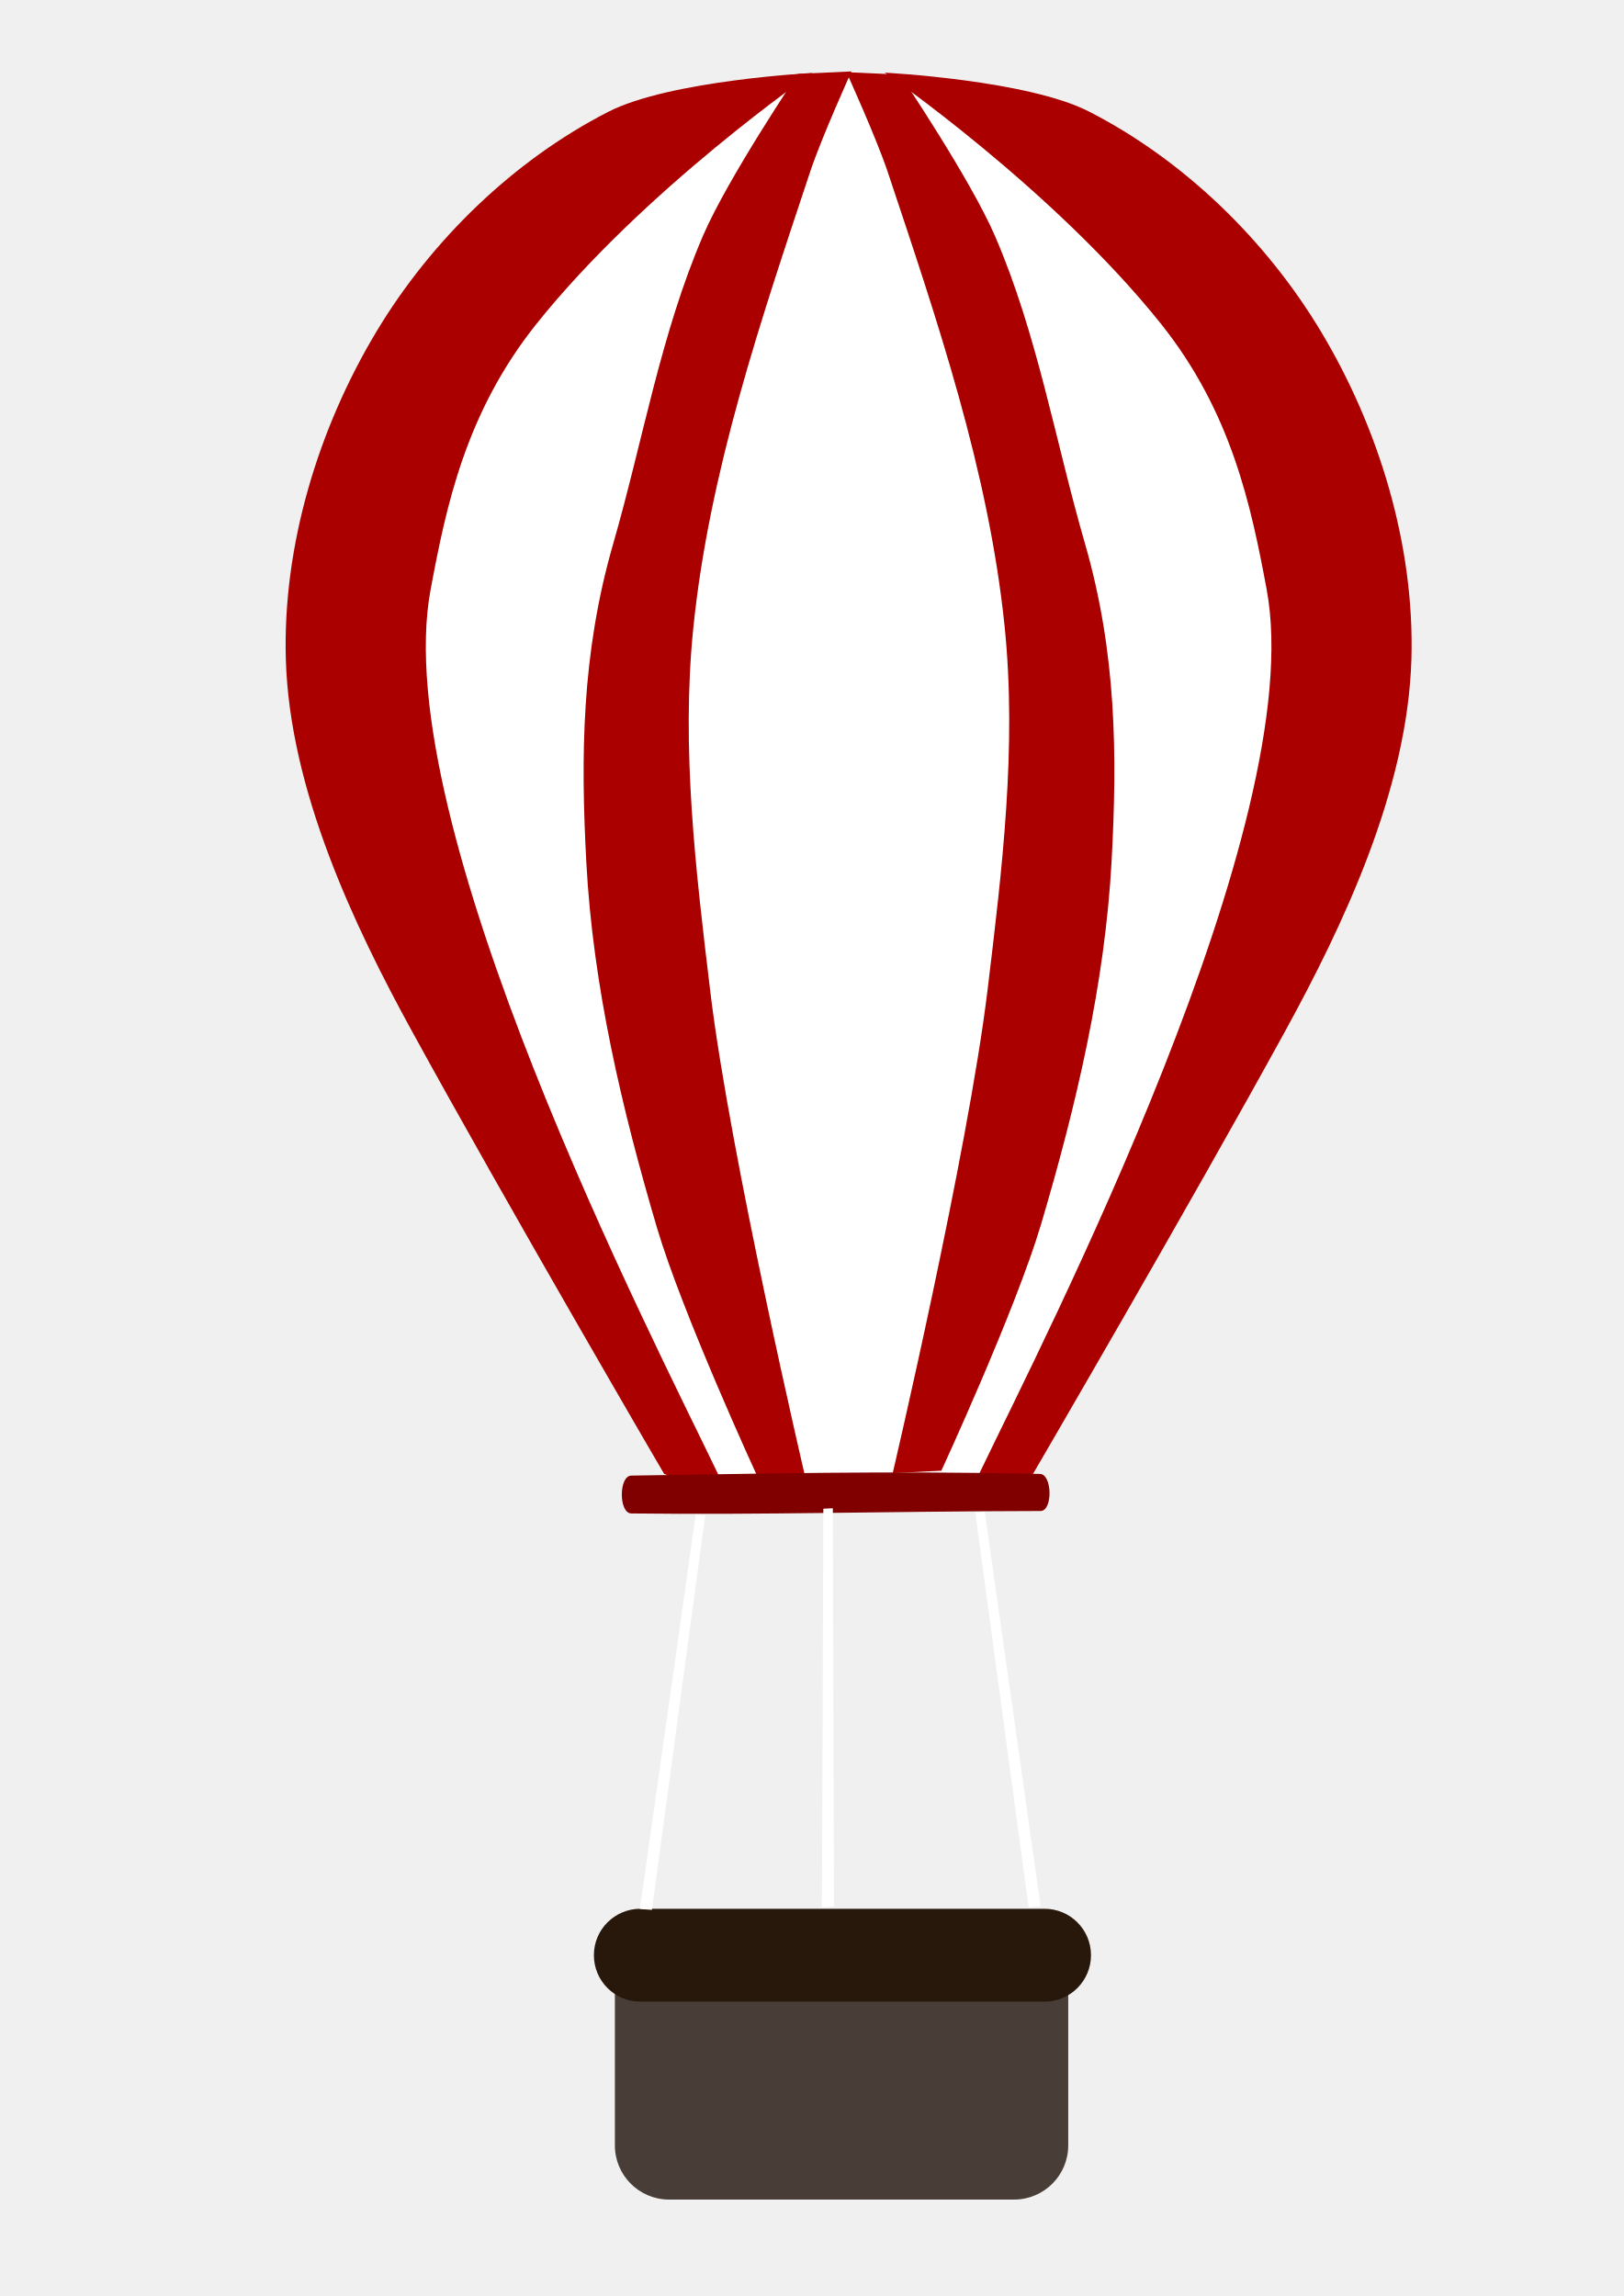
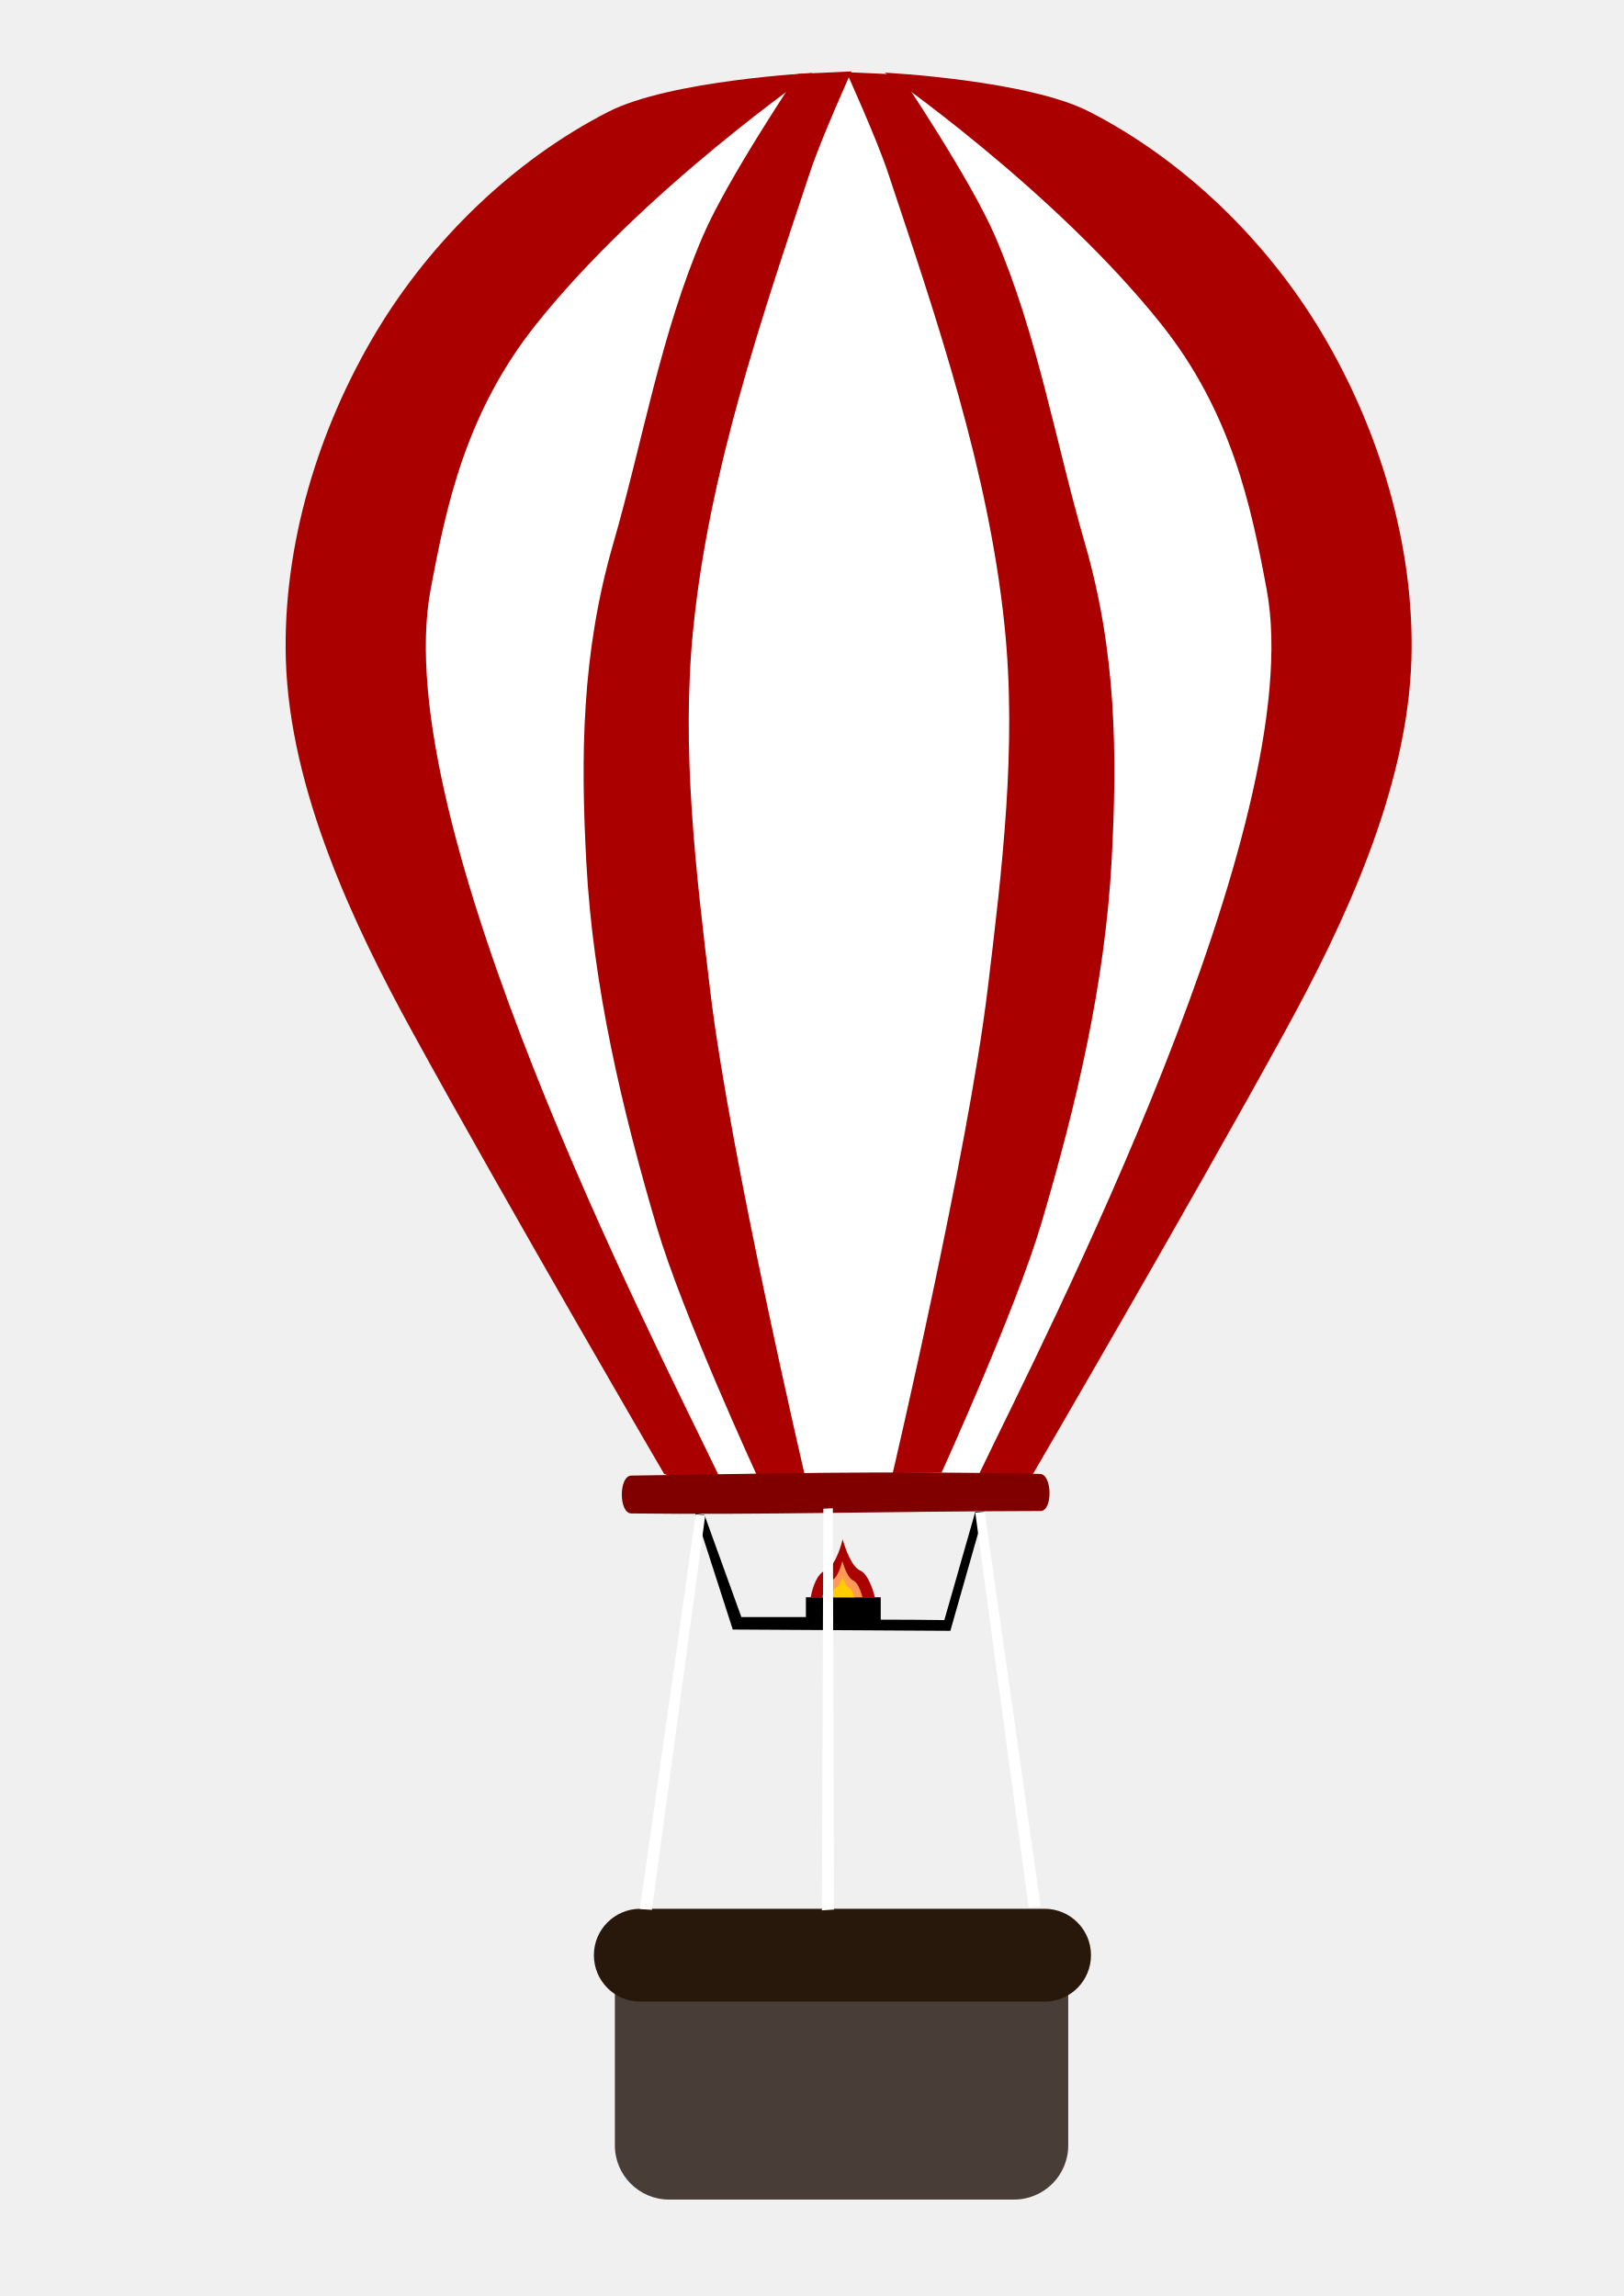
<svg xmlns="http://www.w3.org/2000/svg" width="210mm" height="297mm" viewBox="0 0 210 297" version="1.1" id="svg5">
  <defs id="defs2" />
  <g id="layer1">
    <g id="g380" style="fill:#ffffff">
      <circle style="fill:#ffffff;stroke-width:0.265" id="path111" cx="109.547" cy="81.456" r="71.857" />
      <path style="fill:#ffffff;stroke-width:0.265" d="M 38.069,86.835 C 46.957,132.394 65.669,151.006 85.891,190.974 h 44.676 c 19.01,-40.944 45.316,-62.366 50.339,-102.252 z" id="path324" />
      <path style="fill:#aa0000;stroke-width:0.265" d="m 105.083,9.439 c 0,0 -21.795,15.048 -35.708,32.469 -9.149,11.456 -11.675,23.581 -13.687,34.387 -5.631,30.24 28.957,97.195 37.071,114.157 1.597,3.339 -6.868,0.207 -6.868,0.207 0,0 -20.347,-34.89 -32.589,-57.23 C 45.824,119.783 37.451,102.209 36.968,85.262 36.55,70.608 41.147,55.442 48.696,42.876 55.783,31.081 66.408,20.748 78.655,14.472 86.636,10.383 105.083,9.439 105.083,9.439 Z" id="path825" />
      <path style="fill:#aa0000;stroke-width:0.265" d="m 114.429,9.401 c 0,0 21.795,15.048 35.708,32.469 9.149,11.456 11.675,23.581 13.687,34.387 5.631,30.24 -28.957,97.195 -37.071,114.157 -1.597,3.339 6.868,0.207 6.868,0.207 0,0 20.347,-34.89 32.589,-57.23 7.478,-13.647 15.851,-31.22 16.334,-48.167 C 182.962,70.571 178.365,55.405 170.816,42.839 163.729,31.043 153.104,20.71 140.857,14.435 132.876,10.346 114.429,9.401 114.429,9.401 Z" id="path825-7" />
      <path style="fill:#aa0000;stroke-width:0.266" d="m 97.856,190.771 6.292,0.317 c 0,0 -9.722,-41.572 -12.27,-62.729 -1.884,-15.638 -3.808,-31.536 -2.202,-47.205 2.067,-20.179 8.711,-39.689 15.102,-58.927 1.477,-4.445 5.349,-12.989 5.349,-12.989 l -6.922,0.317 c 0,0 -9.068,13.484 -12.27,20.91 -5.485,12.72 -7.799,26.601 -11.641,39.918 -4.09,14.176 -4.198,27.428 -3.461,41.185 0.858,16.007 4.588,31.839 9.124,47.205 3.257,11.034 12.899,31.998 12.899,31.998 z" id="path966" />
-       <path style="fill:#aa0000;stroke-width:0.265" d="m 121.748,190.243 -6.292,0.316 c 0,0 9.722,-41.429 12.27,-62.512 1.884,-15.584 3.808,-31.427 2.202,-47.042 -2.067,-20.109 -8.711,-39.552 -15.102,-58.723 C 113.35,17.853 109.478,9.338 109.478,9.338 l 6.922,0.316 c 0,0 9.068,13.437 12.27,20.837 5.485,12.676 7.799,26.509 11.641,39.78 4.09,14.127 4.198,27.333 3.461,41.043 -0.858,15.952 -4.588,31.729 -9.124,47.042 -3.257,10.996 -12.899,31.887 -12.899,31.887 z" id="path966-6" />
+       <path style="fill:#aa0000;stroke-width:0.265" d="m 121.776,190.493 -6.32,0.066 c 0,0 9.722,-41.429 12.27,-62.512 1.884,-15.584 3.808,-31.427 2.202,-47.042 -2.067,-20.109 -8.711,-39.552 -15.102,-58.723 C 113.35,17.853 109.478,9.338 109.478,9.338 l 6.922,0.316 c 0,0 9.068,13.437 12.27,20.837 5.485,12.676 7.799,26.509 11.641,39.78 4.09,14.127 4.198,27.333 3.461,41.043 -0.858,15.952 -4.588,31.729 -9.124,47.042 -3.257,10.996 -12.872,32.137 -12.872,32.137 z" id="path966-6" />
    </g>
    <path style="fill:#800000;stroke-width:0.265" d="m 81.646,190.878 c -1.631,0.023 -1.631,4.875 0,4.894 16.963,0.203 32.476,-0.27 52.932,-0.316 1.6,-0.004 1.52,-4.765 -0.079,-4.798 -20.483,-0.427 -35.527,-0.028 -52.853,0.219 z" id="path382" />
    <rect style="fill:#483e37;stroke-width:0.265" id="rect438" width="58.634" height="34.63" x="79.525" y="249.896" ry="7.008" />
    <rect style="fill:#28170b;stroke-width:0.265" id="rect440" width="64.294" height="12.013" x="76.809" y="246.911" ry="6.007" />
+     <path style="fill:#000000;stroke-width:0.617" d="m 89.933,195.773 4.839,15.017 28.142,0.167 4.394,-15.462 -1.168,0.056 -4.004,14.016 c -2.866,-0.035 -5.097,-0.057 -8.228,-0.056 v -2.892 h -9.677 v 2.558 h -8.346 l -4.783,-13.237 z" id="path1583" />
+     <g id="g1841">
+       <path style="fill:#aa0000;stroke-width:0.617" d="m 104.851,206.612 c 0,0 0.466,-2.925 1.923,-3.488 1.421,-0.549 2.207,-4.004 2.207,-4.004 0.378,1.33 1.188,3.542 2.236,4.019 1.232,0.488 1.933,3.473 1.933,3.473 z" id="path1586" />
+       <path style="fill:#ff9955;stroke-width:0.385" d="m 106.363,206.61 c 0,0 0.291,-1.827 1.201,-2.179 0.888,-0.343 1.378,-2.501 1.378,-2.501 0.236,0.831 0.742,2.213 1.397,2.51 0.769,0.305 1.207,2.17 1.207,2.17 z" id="path1586-0" />
+       <path style="fill:#ffcc00;stroke-width:0.224" d="m 107.476,206.612 c 0,0 0.169,-1.063 0.698,-1.267 0.516,-0.2 0.802,-1.454 0.802,-1.454 0.137,0.483 0.432,1.287 0.812,1.46 0.447,0.177 0.702,1.262 0.702,1.262 z" id="path1586-0-4" />
+     </g>
    <path style="fill:#ffffff;stroke-width:0.265" d="m 89.989,195.884 -7.23,51.057 1.557,0.111 6.897,-51.057 z" id="path667" />
-     <path style="fill:#ffffff;stroke-width:0.265" d="m 106.487,195.157 -0.186,51.566 1.558,-0.103 -0.145,-51.52 z" id="path667-8" />
+     <path style="fill:#ffffff;stroke-width:0.266" d="m 106.487,195.158 -0.186,51.958 1.558,-0.103 -0.145,-51.912 z" id="path667-8" />
    <path style="fill:#ffffff;stroke-width:0.265" d="m 127.363,195.55 7.23,51.057 -1.557,0.111 -6.897,-51.057 z" id="path667-7" />
  </g>
</svg>
